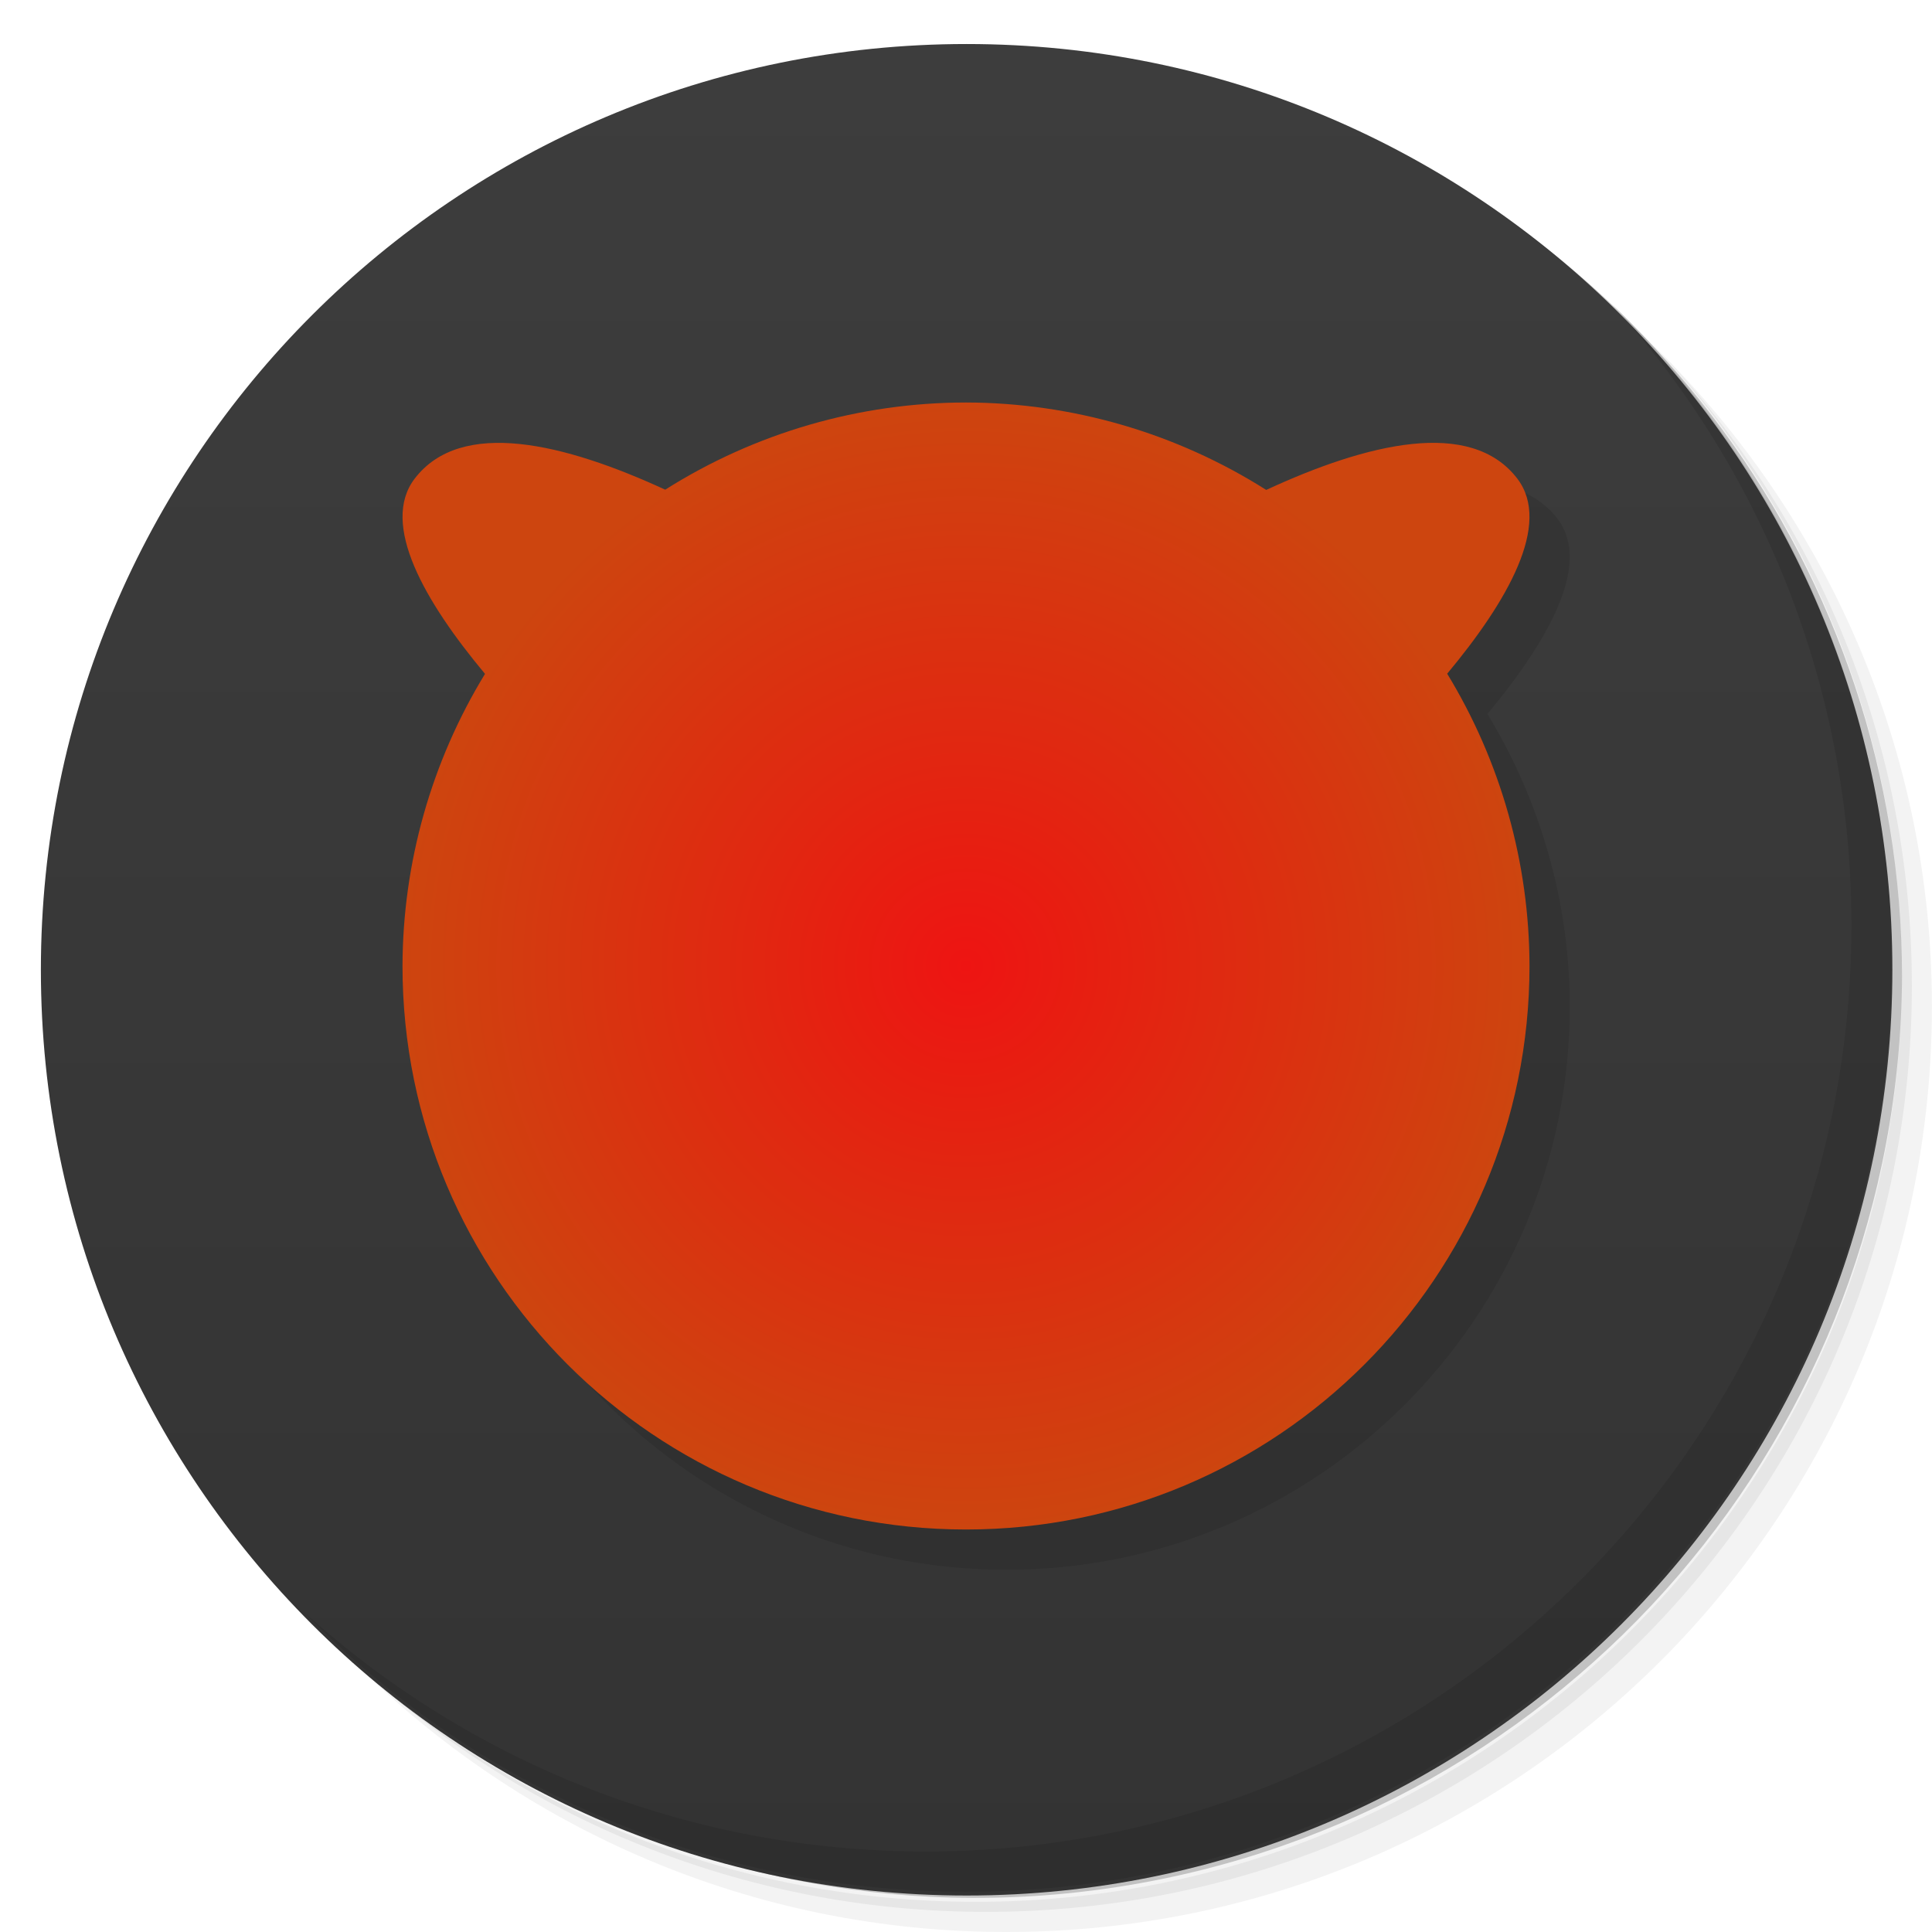
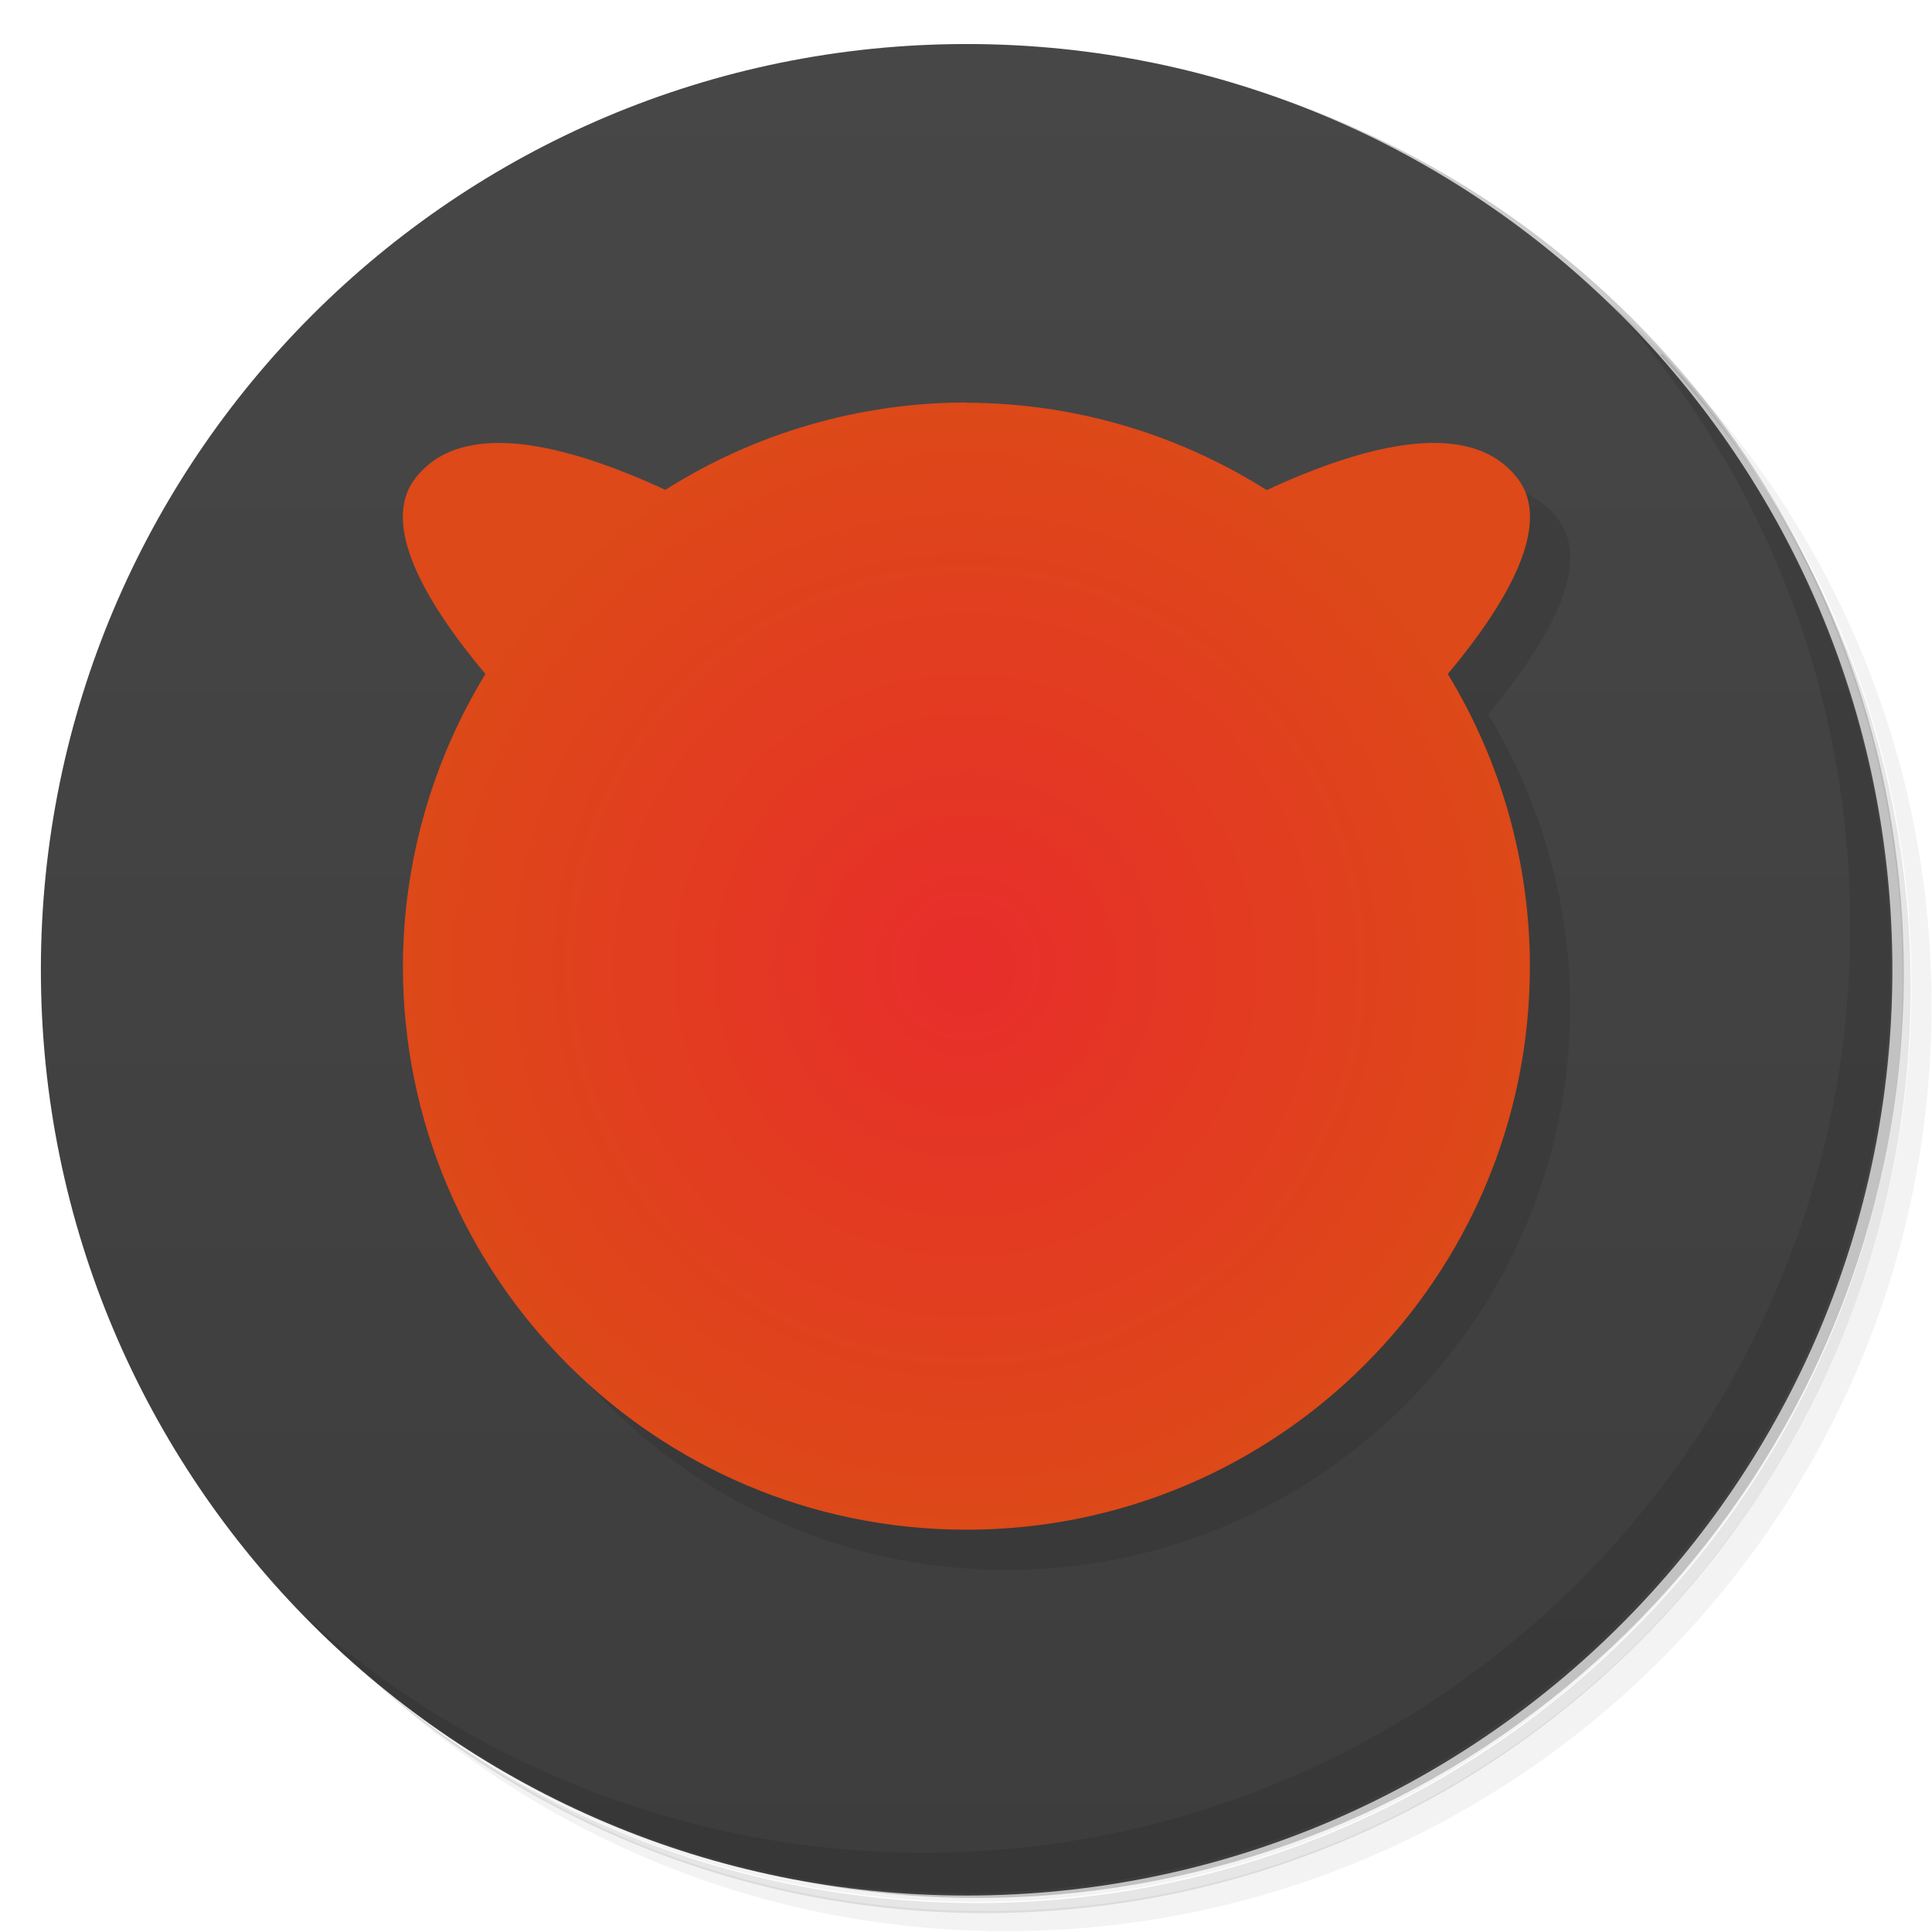
- <svg xmlns="http://www.w3.org/2000/svg" viewBox="0 0 48 48">
+ <svg xmlns="http://www.w3.org/2000/svg" version="1.1" viewBox="0 0 48 48">
  <defs>
-     <linearGradient id="linearGradient3764" x1="1" x2="47" gradientUnits="userSpaceOnUse" gradientTransform="matrix(0,-1,1,0,-1.5e-6,48)">
-       <stop style="stop-color:#333;stop-opacity:1" />
-       <stop offset="1" style="stop-color:#3d3d3d;stop-opacity:1" />
+     <linearGradient id="bg" x1="1" x2="47" gradientTransform="matrix(0 -1 1 0 -1.5e-6 48)" gradientUnits="userSpaceOnUse">
+       <stop style="stop-color:#3d3d3d" offset="0" />
+       <stop style="stop-color:#474747" offset="1" />
    </linearGradient>
-     <radialGradient id="radialGradient4202" cx="24" cy="24" r="15" gradientUnits="userSpaceOnUse" gradientTransform="matrix(0.9333333,0,0,0.9333333,1.600001,1.600003)">
-       <stop style="stop-color:#ee1412;stop-opacity:1" />
-       <stop offset="1" style="stop-color:#cd450f;stop-opacity:1" />
+     <radialGradient id="rG4202" cx="24" cy="24" r="15" gradientTransform="matrix(.933 0 0 .933 1.6 1.6)" gradientUnits="userSpaceOnUse">
+       <stop style="stop-color:#e82d2b" offset="0" />
+       <stop style="stop-color:#dd4918" offset="1" />
    </radialGradient>
  </defs>
  <g>
-     <path d="m 36.31 5 c 5.859 4.062 9.688 10.831 9.688 18.5 c 0 12.426 -10.07 22.5 -22.5 22.5 c -7.669 0 -14.438 -3.828 -18.5 -9.688 c 1.037 1.822 2.306 3.499 3.781 4.969 c 4.085 3.712 9.514 5.969 15.469 5.969 c 12.703 0 23 -10.298 23 -23 c 0 -5.954 -2.256 -11.384 -5.969 -15.469 c -1.469 -1.475 -3.147 -2.744 -4.969 -3.781 z m 4.969 3.781 c 3.854 4.113 6.219 9.637 6.219 15.719 c 0 12.703 -10.297 23 -23 23 c -6.081 0 -11.606 -2.364 -15.719 -6.219 c 4.16 4.144 9.883 6.719 16.219 6.719 c 12.703 0 23 -10.298 23 -23 c 0 -6.335 -2.575 -12.06 -6.719 -16.219 z" style="opacity:0.05" />
-     <path d="m 41.28 8.781 c 3.712 4.085 5.969 9.514 5.969 15.469 c 0 12.703 -10.297 23 -23 23 c -5.954 0 -11.384 -2.256 -15.469 -5.969 c 4.113 3.854 9.637 6.219 15.719 6.219 c 12.703 0 23 -10.298 23 -23 c 0 -6.081 -2.364 -11.606 -6.219 -15.719 z" style="opacity:0.1" />
-     <path d="m 31.25 2.375 c 8.615 3.154 14.75 11.417 14.75 21.13 c 0 12.426 -10.07 22.5 -22.5 22.5 c -9.708 0 -17.971 -6.135 -21.12 -14.75 a 23 23 0 0 0 44.875 -7 a 23 23 0 0 0 -16 -21.875 z" style="opacity:0.2" />
+     <path d="m36.3 5c5.86 4.06 9.69 10.8 9.69 18.5 0 12.4-10.1 22.5-22.5 22.5-7.67 0-14.4-3.83-18.5-9.69 1.04 1.82 2.31 3.5 3.78 4.97 4.08 3.71 9.51 5.97 15.5 5.97 12.7 0 23-10.3 23-23 0-5.95-2.26-11.4-5.97-15.5-1.47-1.48-3.15-2.74-4.97-3.78zm4.97 3.78c3.85 4.11 6.22 9.64 6.22 15.7 0 12.7-10.3 23-23 23-6.08 0-11.6-2.36-15.7-6.22 4.16 4.14 9.88 6.72 16.2 6.72 12.7 0 23-10.3 23-23 0-6.34-2.58-12.1-6.72-16.2z" style="opacity:.05" />
+     <path d="m41.3 8.78c3.71 4.08 5.97 9.51 5.97 15.5 0 12.7-10.3 23-23 23-5.95 0-11.4-2.26-15.5-5.97 4.11 3.85 9.64 6.22 15.7 6.22 12.7 0 23-10.3 23-23 0-6.08-2.36-11.6-6.22-15.7z" style="opacity:.1" />
+     <path d="m31.2 2.38c8.62 3.15 14.8 11.4 14.8 21.1 0 12.4-10.1 22.5-22.5 22.5-9.71 0-18-6.14-21.1-14.8a23 23 0 0 0 44.9-7 23 23 0 0 0-16-21.9z" style="opacity:.2" />
  </g>
-   <g transform="translate(0.015625,0.09375)">
-     <path d="M 24,1 C 36.703,1 47,11.297 47,24 47,36.703 36.703,47 24,47 11.297,47 1,36.703 1,24 1,11.297 11.297,1 24,1 Z" style="fill:url(#linearGradient3764);fill-opacity:1" />
+   <g transform="translate(.0156 .0938)">
+     <path d="m24 1c12.7 0 23 10.3 23 23s-10.3 23-23 23-23-10.3-23-23 10.3-23 23-23z" style="fill:url(#bg)" />
  </g>
  <g>
-     <path d="m 40.03 7.531 c 3.712 4.084 5.969 9.514 5.969 15.469 0 12.703 -10.297 23 -23 23 c -5.954 0 -11.384 -2.256 -15.469 -5.969 4.178 4.291 10.01 6.969 16.469 6.969 c 12.703 0 23 -10.298 23 -23 0 -6.462 -2.677 -12.291 -6.969 -16.469 z" style="opacity:0.1" />
+     <path d="m40 7.53c3.71 4.08 5.97 9.51 5.97 15.5 0 12.7-10.3 23-23 23-5.95 0-11.4-2.26-15.5-5.97 4.18 4.29 10 6.97 16.5 6.97 12.7 0 23-10.3 23-23 0-6.46-2.68-12.3-6.97-16.5z" style="opacity:.1" />
  </g>
-   <path d="m 25 11 a 14 14 0 0 0 -7.473 2.166 c -2.486 -1.15 -5.066 -1.787 -6.225 -0.275 -0.863 1.126 0.249 3.056 1.746 4.852 A 14 14 0 0 0 11 25 14 14 0 0 0 25 39 14 14 0 0 0 39 25 14 14 0 0 0 36.955 17.738 c 1.495 -1.794 2.605 -3.722 1.742 -4.848 -1.16 -1.514 -3.748 -0.873 -6.238 0.281 A 14 14 0 0 0 25 11" style="fill:#000;opacity:0.1;fill-opacity:1;stroke:none" />
-   <path d="M 24 10 A 14 14 0 0 0 16.527 12.166 C 14.04 11.02 11.461 10.379 10.303 11.891 C 9.44 13.02 10.552 14.947 12.05 16.742 A 14 14 0 0 0 10 24 A 14 14 0 0 0 24 38 A 14 14 0 0 0 38 24 A 14 14 0 0 0 35.955 16.738 C 37.45 14.944 38.56 13.02 37.697 11.891 C 36.537 10.376 33.949 11.02 31.459 12.172 A 14 14 0 0 0 24 10 z" style="fill:url(#radialGradient4202);opacity:1;fill-opacity:1;stroke:none" />
+   <path d="m25 11a14 14 0 0 0-7.47 2.17c-2.49-1.15-5.07-1.79-6.22-0.275-0.863 1.13 0.249 3.06 1.75 4.85a14 14 0 0 0-2.05 7.26 14 14 0 0 0 14 14 14 14 0 0 0 14-14 14 14 0 0 0-2.04-7.26c1.5-1.79 2.6-3.72 1.74-4.85-1.16-1.51-3.75-0.873-6.24 0.281a14 14 0 0 0-7.46-2.17" style="opacity:.1" />
+   <path d="m24 10a14 14 0 0 0-7.47 2.17c-2.49-1.15-5.07-1.79-6.22-0.275-0.863 1.13 0.249 3.06 1.75 4.85a14 14 0 0 0-2.05 7.26 14 14 0 0 0 14 14 14 14 0 0 0 14-14 14 14 0 0 0-2.04-7.26c1.5-1.79 2.6-3.72 1.74-4.85-1.16-1.52-3.75-0.871-6.24 0.281a14 14 0 0 0-7.46-2.17z" style="fill:url(#rG4202)" />
</svg>
